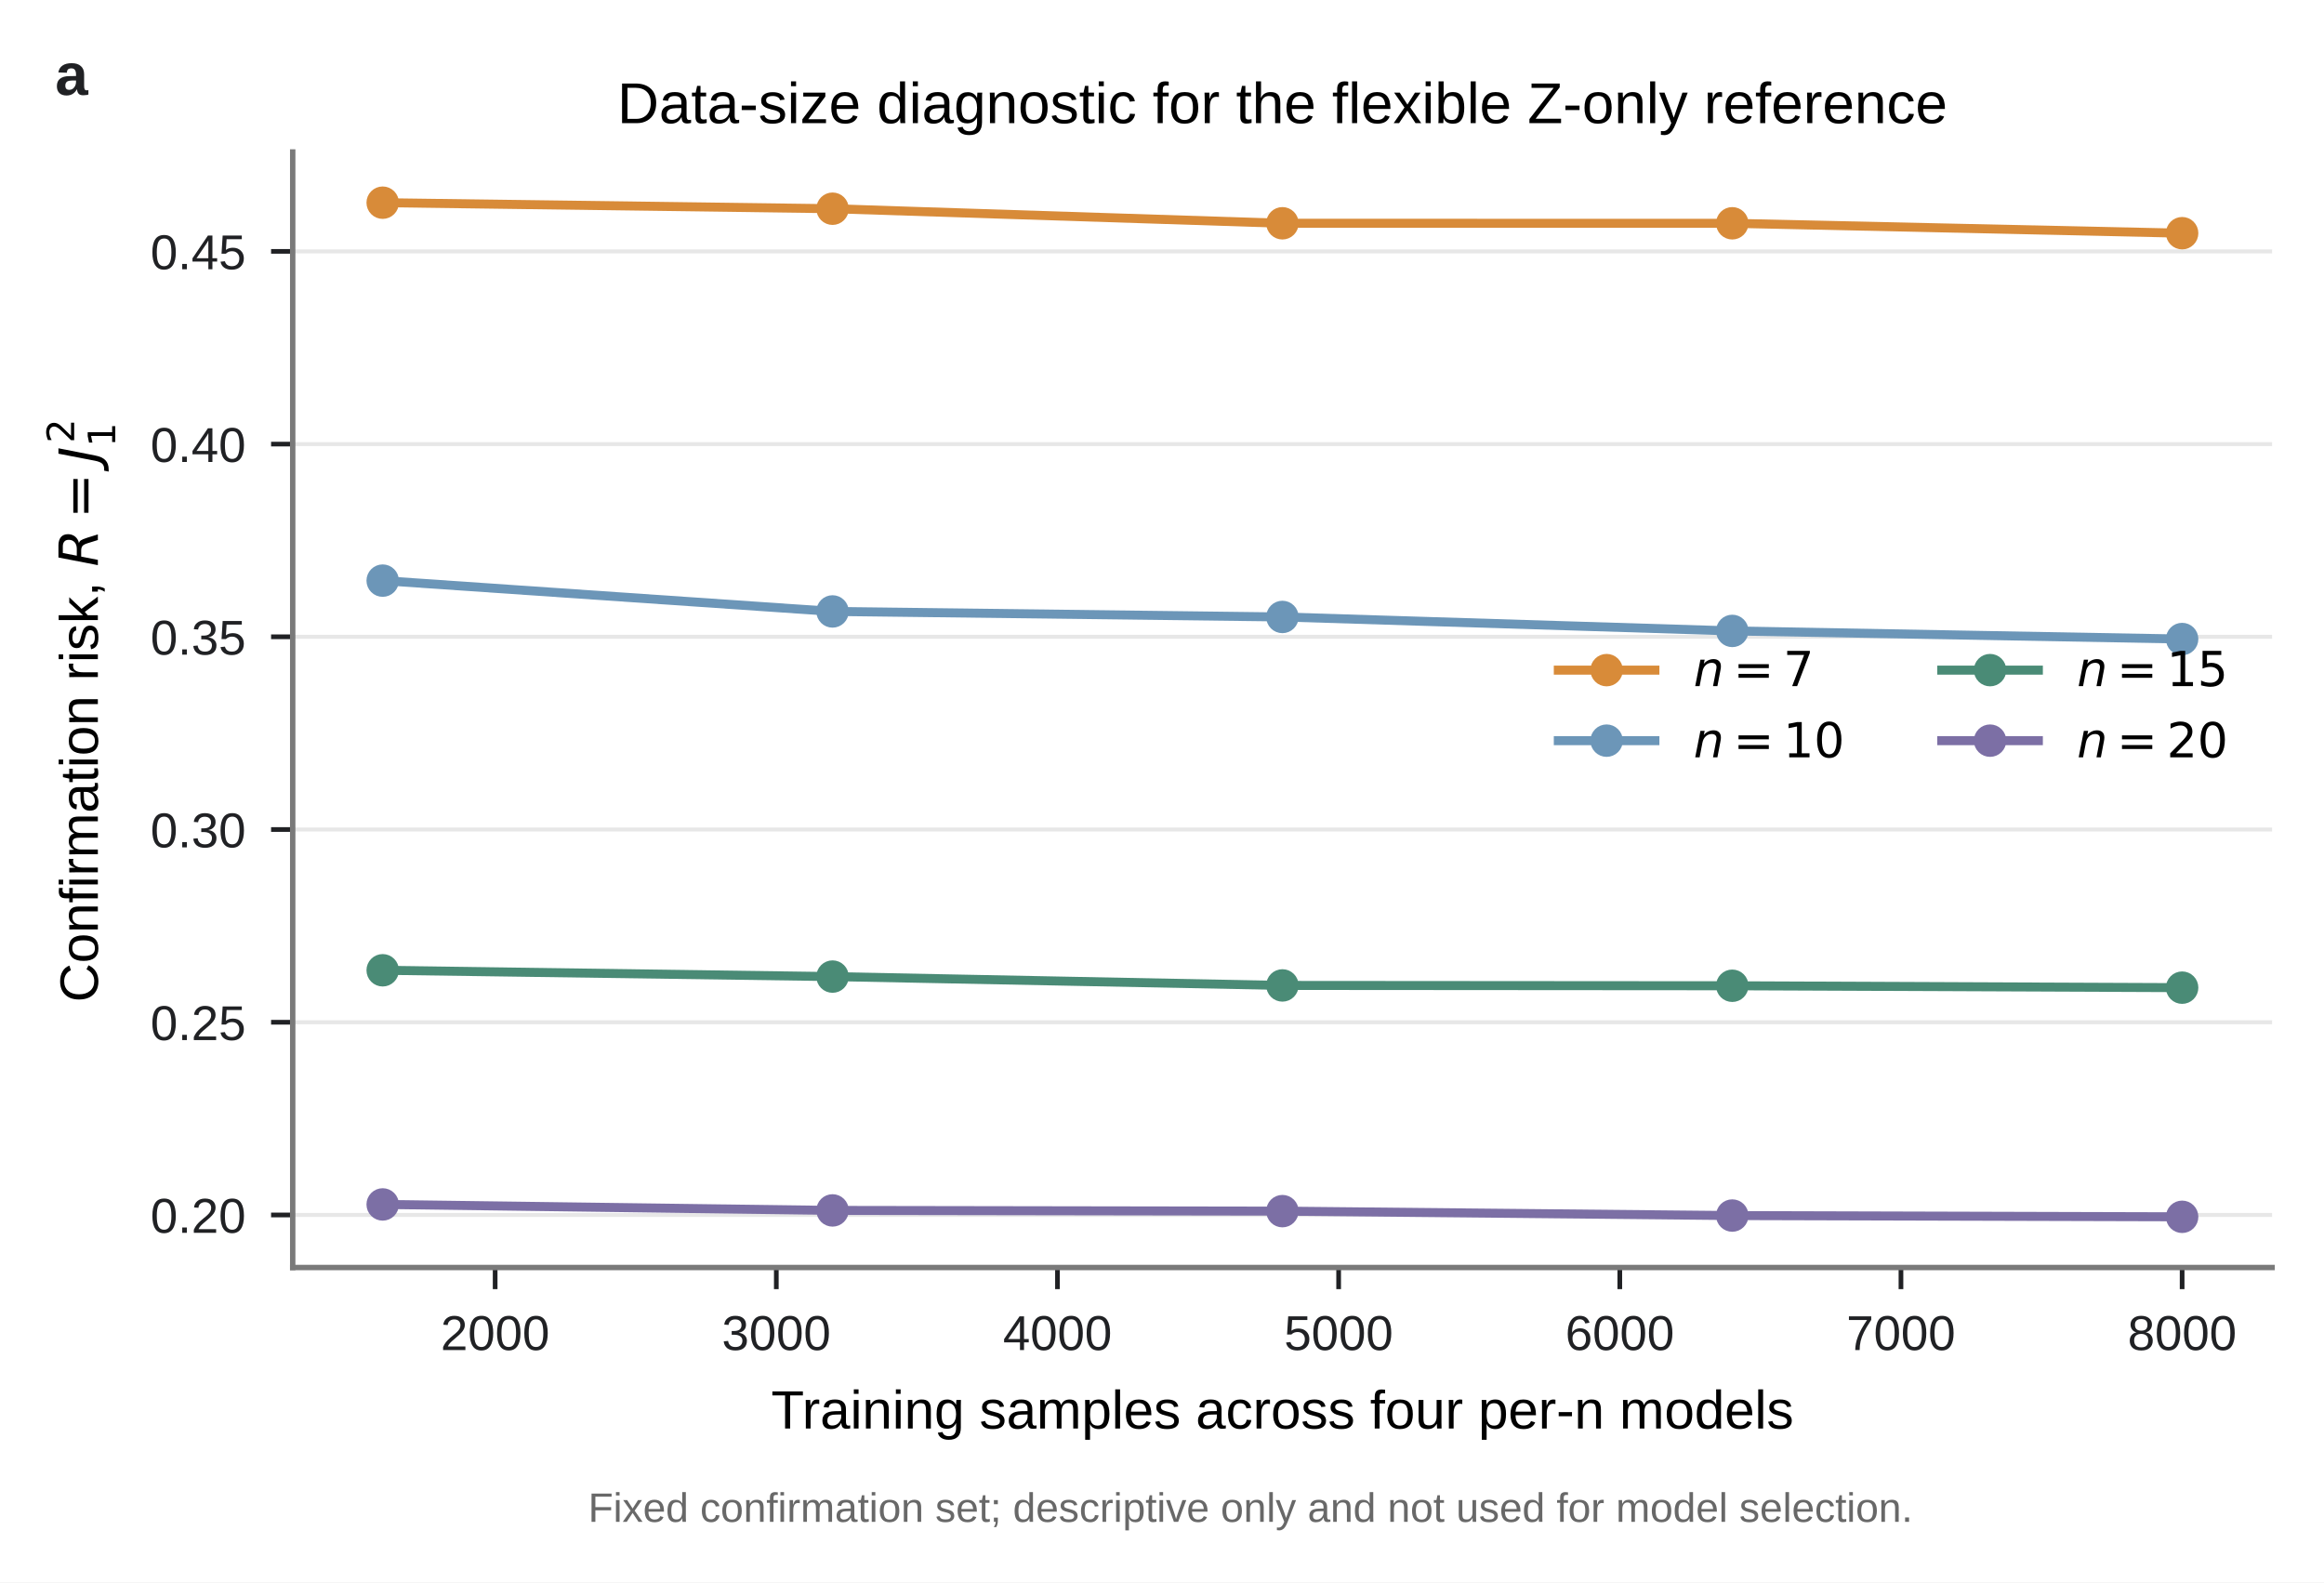
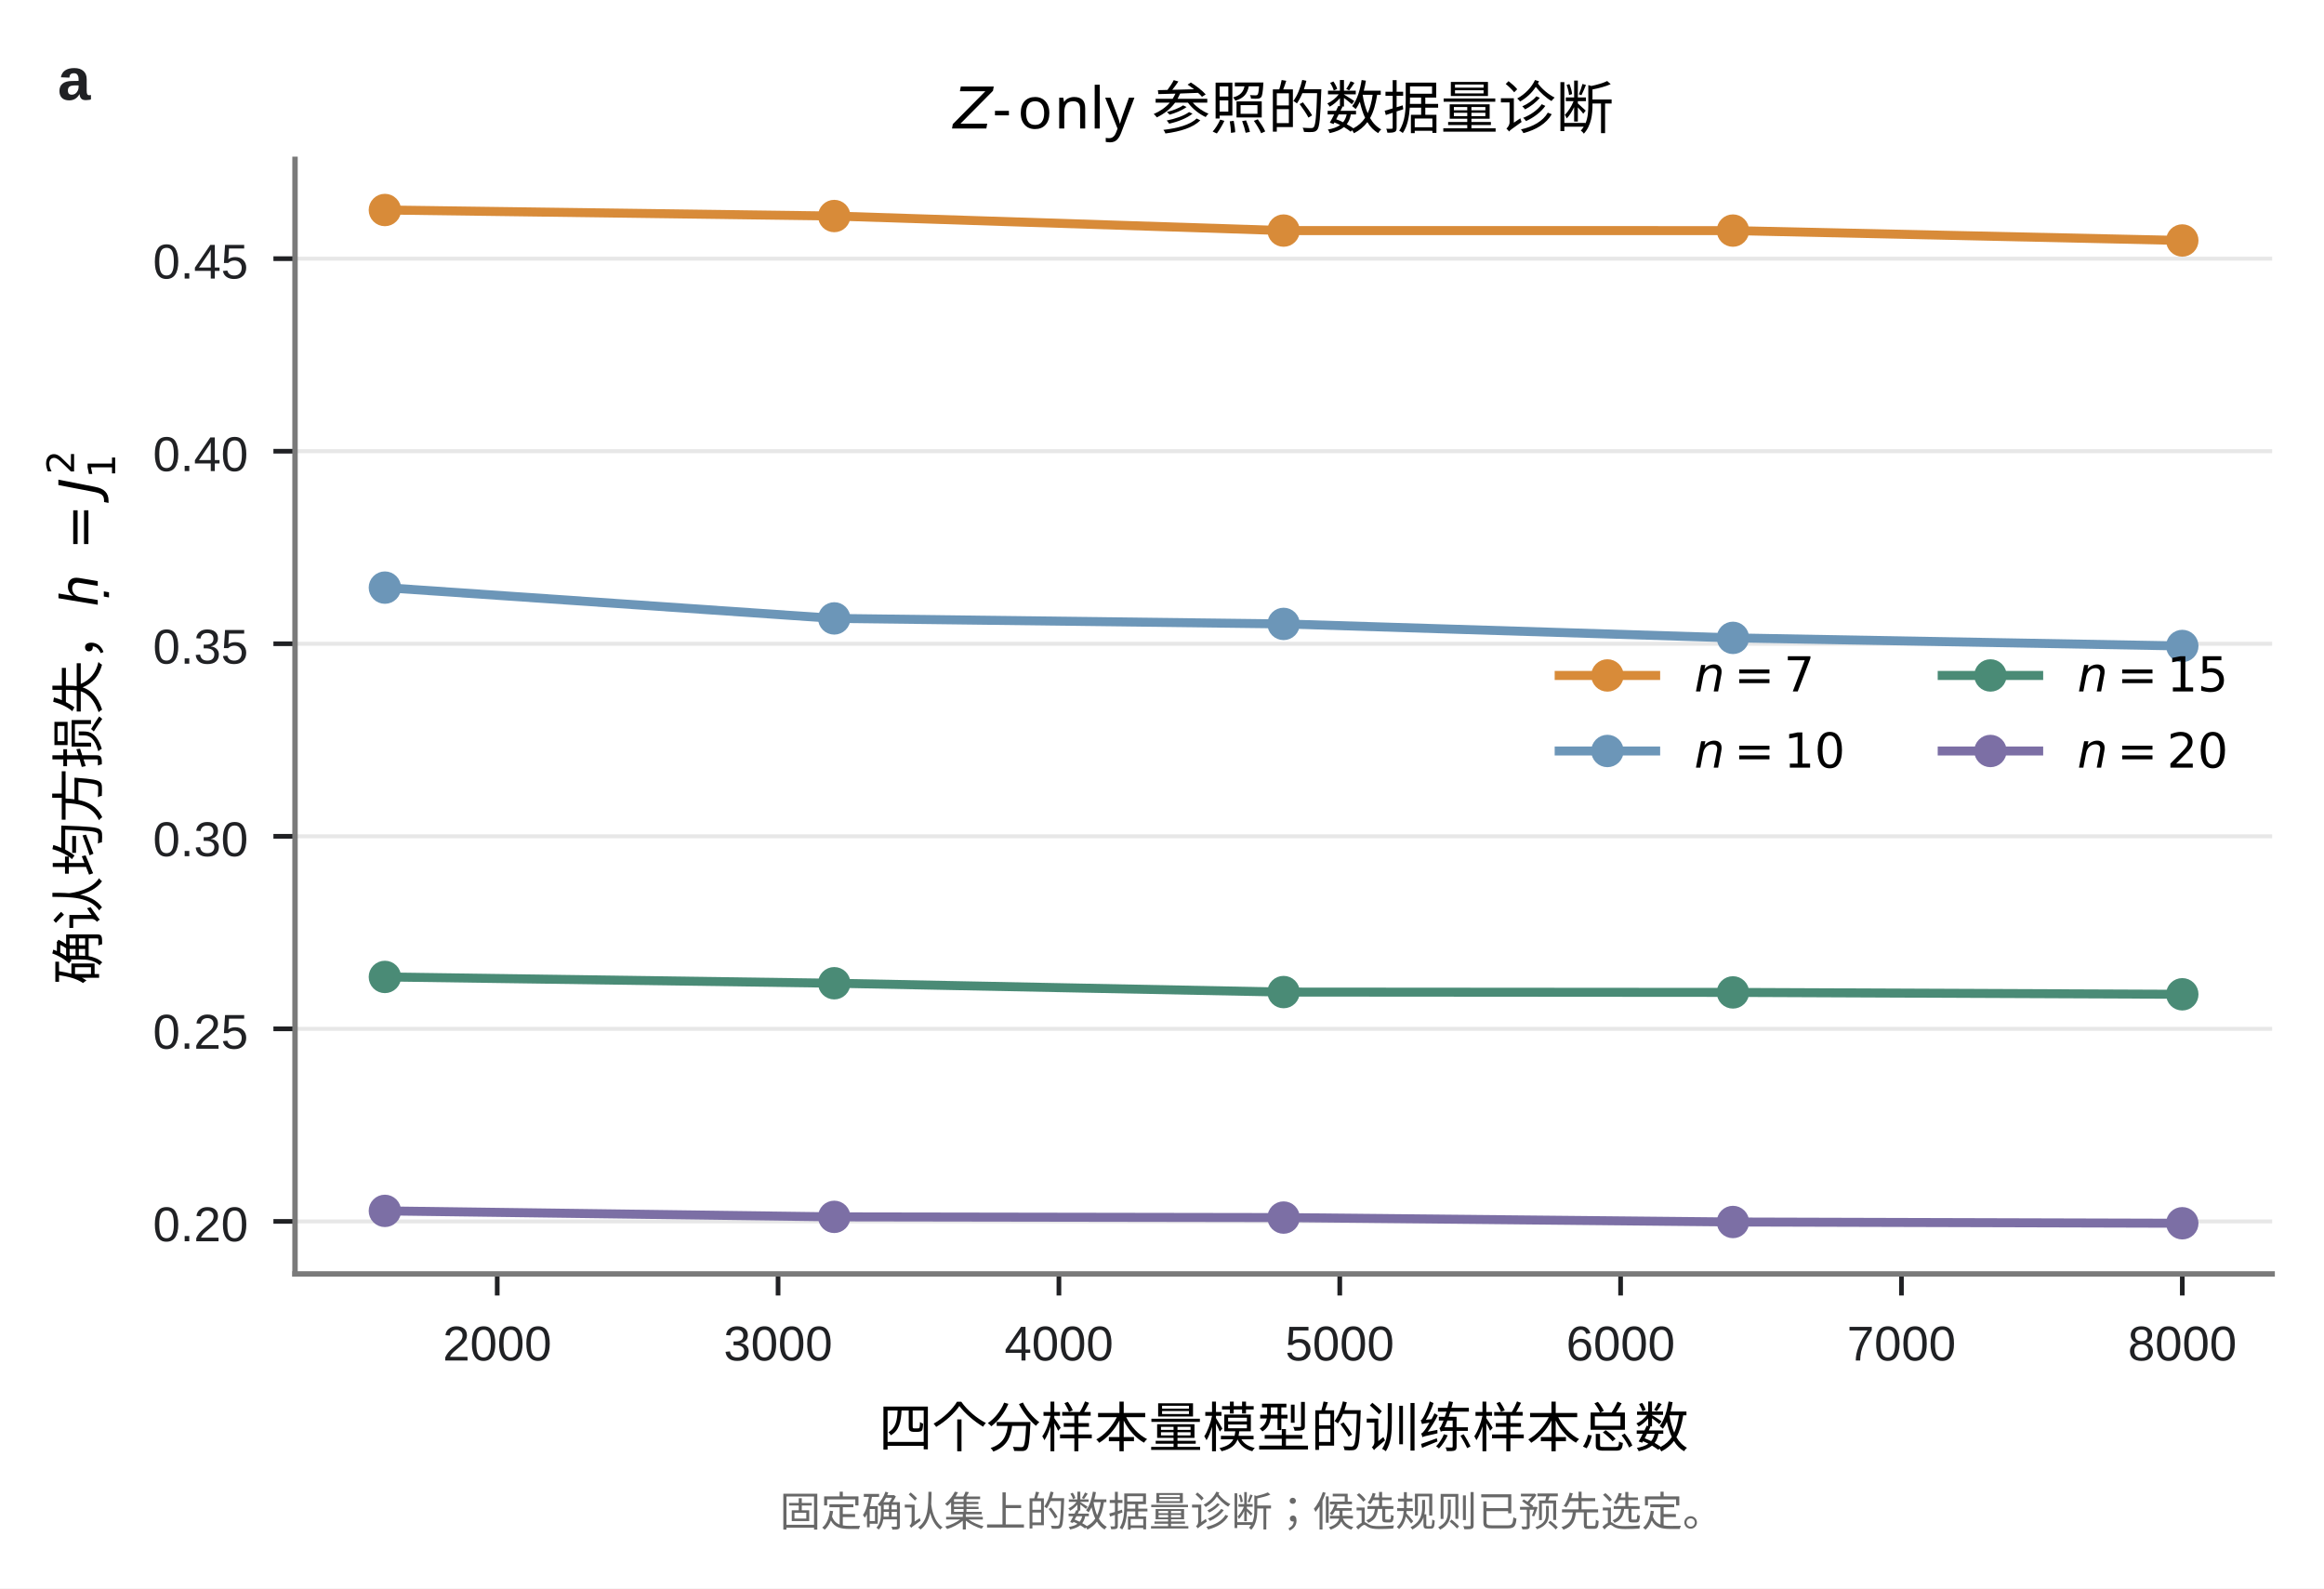
- <svg xmlns="http://www.w3.org/2000/svg" xmlns:xlink="http://www.w3.org/1999/xlink" width="322.415pt" height="219.54pt" viewBox="0 0 322.415 219.54" version="1.1">
+ <svg xmlns="http://www.w3.org/2000/svg" xmlns:xlink="http://www.w3.org/1999/xlink" width="322.781pt" height="220.581pt" viewBox="0 0 322.781 220.581" version="1.1">
  <defs>
    <style type="text/css">*{stroke-linejoin: round; stroke-linecap: butt}</style>
  </defs>
  <g id="figure_1">
    <g id="patch_1">
-       <path d="M 0 219.54 L 322.415 219.54 L 322.415 0 L 0 0 z " style="fill: #ffffff" />
+       <path d="M 0 220.581 L 322.781 220.581 L 322.781 0 L 0 0 z " style="fill: #ffffff" />
    </g>
    <g id="axes_1">
      <g id="patch_2">
-         <path d="M 40.608 175.858 L 315.215 175.858 L 315.215 21.086 L 40.608 21.086 z " style="fill: #ffffff" />
+         <path d="M 40.975 176.899 L 315.581 176.899 L 315.581 22.127 L 40.975 22.127 z " style="fill: #ffffff" />
      </g>
      <g id="matplotlib.axis_1">
        <g id="xtick_1">
          <g id="line2d_1">
            <defs>
-               <path id="m9c83de43a5" d="M 0 0 L 0 3 " style="stroke: #202124; stroke-width: 0.65" />
+               <path id="mcd344153d6" d="M 0 0 L 0 3 " style="stroke: #202124; stroke-width: 0.65" />
            </defs>
            <g>
-               <use xlink:href="#m9c83de43a5" x="68.693" y="175.858" style="fill: #202124; stroke: #202124; stroke-width: 0.65" />
+               <use xlink:href="#mcd344153d6" x="69.06" y="176.899" style="fill: #202124; stroke: #202124; stroke-width: 0.65" />
            </g>
          </g>
          <g id="text_1">
-             <text style="font-size: 6.8px; font-family: 'Arial', 'Helvetica', 'Microsoft YaHei', 'DejaVu Sans', sans-serif; text-anchor: middle; fill: #202124" x="68.693" y="187.309" transform="rotate(-0 68.69317 187.3086)">2000</text>
+             <text style="font-size: 6.8px; font-family: 'Microsoft YaHei', 'Arial', 'DejaVu Sans', sans-serif; text-anchor: middle; fill: #202124" x="69.06" y="188.921" transform="rotate(-0 69.05974 188.9207)">2000</text>
          </g>
        </g>
        <g id="xtick_2">
          <g id="line2d_2">
            <g>
-               <use xlink:href="#m9c83de43a5" x="107.7" y="175.858" style="fill: #202124; stroke: #202124; stroke-width: 0.65" />
+               <use xlink:href="#mcd344153d6" x="108.066" y="176.899" style="fill: #202124; stroke: #202124; stroke-width: 0.65" />
            </g>
          </g>
          <g id="text_2">
-             <text style="font-size: 6.8px; font-family: 'Arial', 'Helvetica', 'Microsoft YaHei', 'DejaVu Sans', sans-serif; text-anchor: middle; fill: #202124" x="107.7" y="187.309" transform="rotate(-0 107.6997 187.3086)">3000</text>
+             <text style="font-size: 6.8px; font-family: 'Microsoft YaHei', 'Arial', 'DejaVu Sans', sans-serif; text-anchor: middle; fill: #202124" x="108.066" y="188.921" transform="rotate(-0 108.0663 188.9207)">3000</text>
          </g>
        </g>
        <g id="xtick_3">
          <g id="line2d_3">
            <g>
-               <use xlink:href="#m9c83de43a5" x="146.706" y="175.858" style="fill: #202124; stroke: #202124; stroke-width: 0.65" />
+               <use xlink:href="#mcd344153d6" x="147.073" y="176.899" style="fill: #202124; stroke: #202124; stroke-width: 0.65" />
            </g>
          </g>
          <g id="text_3">
-             <text style="font-size: 6.8px; font-family: 'Arial', 'Helvetica', 'Microsoft YaHei', 'DejaVu Sans', sans-serif; text-anchor: middle; fill: #202124" x="146.706" y="187.309" transform="rotate(-0 146.7063 187.3086)">4000</text>
+             <text style="font-size: 6.8px; font-family: 'Microsoft YaHei', 'Arial', 'DejaVu Sans', sans-serif; text-anchor: middle; fill: #202124" x="147.073" y="188.921" transform="rotate(-0 147.0729 188.9207)">4000</text>
          </g>
        </g>
        <g id="xtick_4">
          <g id="line2d_4">
            <g>
-               <use xlink:href="#m9c83de43a5" x="185.713" y="175.858" style="fill: #202124; stroke: #202124; stroke-width: 0.65" />
+               <use xlink:href="#mcd344153d6" x="186.079" y="176.899" style="fill: #202124; stroke: #202124; stroke-width: 0.65" />
            </g>
          </g>
          <g id="text_4">
-             <text style="font-size: 6.8px; font-family: 'Arial', 'Helvetica', 'Microsoft YaHei', 'DejaVu Sans', sans-serif; text-anchor: middle; fill: #202124" x="185.713" y="187.309" transform="rotate(-0 185.7129 187.3086)">5000</text>
+             <text style="font-size: 6.8px; font-family: 'Microsoft YaHei', 'Arial', 'DejaVu Sans', sans-serif; text-anchor: middle; fill: #202124" x="186.079" y="188.921" transform="rotate(-0 186.0795 188.9207)">5000</text>
          </g>
        </g>
        <g id="xtick_5">
          <g id="line2d_5">
            <g>
-               <use xlink:href="#m9c83de43a5" x="224.719" y="175.858" style="fill: #202124; stroke: #202124; stroke-width: 0.65" />
+               <use xlink:href="#mcd344153d6" x="225.086" y="176.899" style="fill: #202124; stroke: #202124; stroke-width: 0.65" />
            </g>
          </g>
          <g id="text_5">
-             <text style="font-size: 6.8px; font-family: 'Arial', 'Helvetica', 'Microsoft YaHei', 'DejaVu Sans', sans-serif; text-anchor: middle; fill: #202124" x="224.719" y="187.309" transform="rotate(-0 224.7195 187.3086)">6000</text>
+             <text style="font-size: 6.8px; font-family: 'Microsoft YaHei', 'Arial', 'DejaVu Sans', sans-serif; text-anchor: middle; fill: #202124" x="225.086" y="188.921" transform="rotate(-0 225.086 188.9207)">6000</text>
          </g>
        </g>
        <g id="xtick_6">
          <g id="line2d_6">
            <g>
-               <use xlink:href="#m9c83de43a5" x="263.726" y="175.858" style="fill: #202124; stroke: #202124; stroke-width: 0.65" />
+               <use xlink:href="#mcd344153d6" x="264.093" y="176.899" style="fill: #202124; stroke: #202124; stroke-width: 0.65" />
            </g>
          </g>
          <g id="text_6">
-             <text style="font-size: 6.8px; font-family: 'Arial', 'Helvetica', 'Microsoft YaHei', 'DejaVu Sans', sans-serif; text-anchor: middle; fill: #202124" x="263.726" y="187.309" transform="rotate(-0 263.7261 187.3086)">7000</text>
+             <text style="font-size: 6.8px; font-family: 'Microsoft YaHei', 'Arial', 'DejaVu Sans', sans-serif; text-anchor: middle; fill: #202124" x="264.093" y="188.921" transform="rotate(-0 264.0926 188.9207)">7000</text>
          </g>
        </g>
        <g id="xtick_7">
          <g id="line2d_7">
            <g>
-               <use xlink:href="#m9c83de43a5" x="302.733" y="175.858" style="fill: #202124; stroke: #202124; stroke-width: 0.65" />
+               <use xlink:href="#mcd344153d6" x="303.099" y="176.899" style="fill: #202124; stroke: #202124; stroke-width: 0.65" />
            </g>
          </g>
          <g id="text_7">
-             <text style="font-size: 6.8px; font-family: 'Arial', 'Helvetica', 'Microsoft YaHei', 'DejaVu Sans', sans-serif; text-anchor: middle; fill: #202124" x="302.733" y="187.309" transform="rotate(-0 302.7326 187.3086)">8000</text>
+             <text style="font-size: 6.8px; font-family: 'Microsoft YaHei', 'Arial', 'DejaVu Sans', sans-serif; text-anchor: middle; fill: #202124" x="303.099" y="188.921" transform="rotate(-0 303.0992 188.9207)">8000</text>
          </g>
        </g>
        <g id="text_8">
-           <text style="font-size: 7.5px; font-family: 'Arial', 'Helvetica', 'Microsoft YaHei', 'DejaVu Sans', sans-serif; text-anchor: middle" x="177.912" y="198.2" transform="rotate(-0 177.9116 198.1999)">Training samples across four per-n models</text>
+           <text style="font-size: 7.5px; font-family: 'Microsoft YaHei', 'Arial', 'DejaVu Sans', sans-serif; text-anchor: middle" x="178.278" y="200.932" transform="rotate(-0 178.2782 200.9322)">四个分样本量模型的训练样本总数</text>
        </g>
      </g>
      <g id="matplotlib.axis_2">
        <g id="ytick_1">
          <g id="line2d_8">
-             <path d="M 40.608 168.565 L 315.215 168.565 " clip-path="url(#p632cb28178)" style="fill: none; stroke: #e7e7e7; stroke-width: 0.55; stroke-linecap: square" />
+             <path d="M 40.975 169.606 L 315.581 169.606 " clip-path="url(#p7e3bdbfe62)" style="fill: none; stroke: #e7e7e7; stroke-width: 0.55; stroke-linecap: square" />
          </g>
          <g id="line2d_9">
            <defs>
-               <path id="mc41583ea52" d="M 0 0 L -3 0 " style="stroke: #202124; stroke-width: 0.65" />
+               <path id="mac2fc32107" d="M 0 0 L -3 0 " style="stroke: #202124; stroke-width: 0.65" />
            </defs>
            <g>
-               <use xlink:href="#mc41583ea52" x="40.608" y="168.565" style="fill: #202124; stroke: #202124; stroke-width: 0.65" />
+               <use xlink:href="#mac2fc32107" x="40.975" y="169.606" style="fill: #202124; stroke: #202124; stroke-width: 0.65" />
            </g>
          </g>
          <g id="text_9">
-             <text style="font-size: 6.8px; font-family: 'Arial', 'Helvetica', 'Microsoft YaHei', 'DejaVu Sans', sans-serif; text-anchor: end; fill: #202124" x="34.108" y="171.04" transform="rotate(-0 34.10844 171.0399)">0.20</text>
+             <text style="font-size: 6.8px; font-family: 'Microsoft YaHei', 'Arial', 'DejaVu Sans', sans-serif; text-anchor: end; fill: #202124" x="34.475" y="172.366" transform="rotate(-0 34.475 172.3664)">0.20</text>
          </g>
        </g>
        <g id="ytick_2">
          <g id="line2d_10">
-             <path d="M 40.608 141.827 L 315.215 141.827 " clip-path="url(#p632cb28178)" style="fill: none; stroke: #e7e7e7; stroke-width: 0.55; stroke-linecap: square" />
+             <path d="M 40.975 142.868 L 315.581 142.868 " clip-path="url(#p7e3bdbfe62)" style="fill: none; stroke: #e7e7e7; stroke-width: 0.55; stroke-linecap: square" />
          </g>
          <g id="line2d_11">
            <g>
-               <use xlink:href="#mc41583ea52" x="40.608" y="141.827" style="fill: #202124; stroke: #202124; stroke-width: 0.65" />
+               <use xlink:href="#mac2fc32107" x="40.975" y="142.868" style="fill: #202124; stroke: #202124; stroke-width: 0.65" />
            </g>
          </g>
          <g id="text_10">
-             <text style="font-size: 6.8px; font-family: 'Arial', 'Helvetica', 'Microsoft YaHei', 'DejaVu Sans', sans-serif; text-anchor: end; fill: #202124" x="34.108" y="144.303" transform="rotate(-0 34.10844 144.3026)">0.25</text>
+             <text style="font-size: 6.8px; font-family: 'Microsoft YaHei', 'Arial', 'DejaVu Sans', sans-serif; text-anchor: end; fill: #202124" x="34.475" y="145.629" transform="rotate(-0 34.475 145.6292)">0.25</text>
          </g>
        </g>
        <g id="ytick_3">
          <g id="line2d_12">
-             <path d="M 40.608 115.09 L 315.215 115.09 " clip-path="url(#p632cb28178)" style="fill: none; stroke: #e7e7e7; stroke-width: 0.55; stroke-linecap: square" />
+             <path d="M 40.975 116.131 L 315.581 116.131 " clip-path="url(#p7e3bdbfe62)" style="fill: none; stroke: #e7e7e7; stroke-width: 0.55; stroke-linecap: square" />
          </g>
          <g id="line2d_13">
            <g>
-               <use xlink:href="#mc41583ea52" x="40.608" y="115.09" style="fill: #202124; stroke: #202124; stroke-width: 0.65" />
+               <use xlink:href="#mac2fc32107" x="40.975" y="116.131" style="fill: #202124; stroke: #202124; stroke-width: 0.65" />
            </g>
          </g>
          <g id="text_11">
-             <text style="font-size: 6.8px; font-family: 'Arial', 'Helvetica', 'Microsoft YaHei', 'DejaVu Sans', sans-serif; text-anchor: end; fill: #202124" x="34.108" y="117.565" transform="rotate(-0 34.10844 117.5653)">0.30</text>
+             <text style="font-size: 6.8px; font-family: 'Microsoft YaHei', 'Arial', 'DejaVu Sans', sans-serif; text-anchor: end; fill: #202124" x="34.475" y="118.892" transform="rotate(-0 34.475 118.8919)">0.30</text>
          </g>
        </g>
        <g id="ytick_4">
          <g id="line2d_14">
-             <path d="M 40.608 88.353 L 315.215 88.353 " clip-path="url(#p632cb28178)" style="fill: none; stroke: #e7e7e7; stroke-width: 0.55; stroke-linecap: square" />
+             <path d="M 40.975 89.394 L 315.581 89.394 " clip-path="url(#p7e3bdbfe62)" style="fill: none; stroke: #e7e7e7; stroke-width: 0.55; stroke-linecap: square" />
          </g>
          <g id="line2d_15">
            <g>
-               <use xlink:href="#mc41583ea52" x="40.608" y="88.353" style="fill: #202124; stroke: #202124; stroke-width: 0.65" />
+               <use xlink:href="#mac2fc32107" x="40.975" y="89.394" style="fill: #202124; stroke: #202124; stroke-width: 0.65" />
            </g>
          </g>
          <g id="text_12">
-             <text style="font-size: 6.8px; font-family: 'Arial', 'Helvetica', 'Microsoft YaHei', 'DejaVu Sans', sans-serif; text-anchor: end; fill: #202124" x="34.108" y="90.828" transform="rotate(-0 34.10844 90.82807)">0.35</text>
+             <text style="font-size: 6.8px; font-family: 'Microsoft YaHei', 'Arial', 'DejaVu Sans', sans-serif; text-anchor: end; fill: #202124" x="34.475" y="92.155" transform="rotate(-0 34.475 92.15463)">0.35</text>
          </g>
        </g>
        <g id="ytick_5">
          <g id="line2d_16">
-             <path d="M 40.608 61.616 L 315.215 61.616 " clip-path="url(#p632cb28178)" style="fill: none; stroke: #e7e7e7; stroke-width: 0.55; stroke-linecap: square" />
+             <path d="M 40.975 62.657 L 315.581 62.657 " clip-path="url(#p7e3bdbfe62)" style="fill: none; stroke: #e7e7e7; stroke-width: 0.55; stroke-linecap: square" />
          </g>
          <g id="line2d_17">
            <g>
-               <use xlink:href="#mc41583ea52" x="40.608" y="61.616" style="fill: #202124; stroke: #202124; stroke-width: 0.65" />
+               <use xlink:href="#mac2fc32107" x="40.975" y="62.657" style="fill: #202124; stroke: #202124; stroke-width: 0.65" />
            </g>
          </g>
          <g id="text_13">
-             <text style="font-size: 6.8px; font-family: 'Arial', 'Helvetica', 'Microsoft YaHei', 'DejaVu Sans', sans-serif; text-anchor: end; fill: #202124" x="34.108" y="64.091" transform="rotate(-0 34.10844 64.09081)">0.40</text>
+             <text style="font-size: 6.8px; font-family: 'Microsoft YaHei', 'Arial', 'DejaVu Sans', sans-serif; text-anchor: end; fill: #202124" x="34.475" y="65.417" transform="rotate(-0 34.475 65.41737)">0.40</text>
          </g>
        </g>
        <g id="ytick_6">
          <g id="line2d_18">
-             <path d="M 40.608 34.878 L 315.215 34.878 " clip-path="url(#p632cb28178)" style="fill: none; stroke: #e7e7e7; stroke-width: 0.55; stroke-linecap: square" />
+             <path d="M 40.975 35.919 L 315.581 35.919 " clip-path="url(#p7e3bdbfe62)" style="fill: none; stroke: #e7e7e7; stroke-width: 0.55; stroke-linecap: square" />
          </g>
          <g id="line2d_19">
            <g>
-               <use xlink:href="#mc41583ea52" x="40.608" y="34.878" style="fill: #202124; stroke: #202124; stroke-width: 0.65" />
+               <use xlink:href="#mac2fc32107" x="40.975" y="35.919" style="fill: #202124; stroke: #202124; stroke-width: 0.65" />
            </g>
          </g>
          <g id="text_14">
-             <text style="font-size: 6.8px; font-family: 'Arial', 'Helvetica', 'Microsoft YaHei', 'DejaVu Sans', sans-serif; text-anchor: end; fill: #202124" x="34.108" y="37.354" transform="rotate(-0 34.10844 37.35354)">0.45</text>
+             <text style="font-size: 6.8px; font-family: 'Microsoft YaHei', 'Arial', 'DejaVu Sans', sans-serif; text-anchor: end; fill: #202124" x="34.475" y="38.68" transform="rotate(-0 34.475 38.68011)">0.45</text>
          </g>
        </g>
        <g id="text_15">
-           <g transform="translate(14.4 139.0472) rotate(-90)">
-             <text>
-               <tspan x="0" y="-0.825" style="font-size: 7.5px; font-family: 'Arial'">C</tspan>
-               <tspan x="5.416" y="-0.825" style="font-size: 7.5px; font-family: 'Arial'">o</tspan>
-               <tspan x="9.587" y="-0.825" style="font-size: 7.5px; font-family: 'Arial'">n</tspan>
-               <tspan x="13.759" y="-0.825" style="font-size: 7.5px; font-family: 'Arial'">f</tspan>
-               <tspan x="15.842" y="-0.825" style="font-size: 7.5px; font-family: 'Arial'">i</tspan>
-               <tspan x="17.509" y="-0.825" style="font-size: 7.5px; font-family: 'Arial'">r</tspan>
-               <tspan x="20.006" y="-0.825" style="font-size: 7.5px; font-family: 'Arial'">m</tspan>
-               <tspan x="26.254" y="-0.825" style="font-size: 7.5px; font-family: 'Arial'">a</tspan>
-               <tspan x="30.425" y="-0.825" style="font-size: 7.5px; font-family: 'Arial'">t</tspan>
-               <tspan x="32.509" y="-0.825" style="font-size: 7.5px; font-family: 'Arial'">i</tspan>
-               <tspan x="34.175" y="-0.825" style="font-size: 7.5px; font-family: 'Arial'">o</tspan>
-               <tspan x="38.346" y="-0.825" style="font-size: 7.5px; font-family: 'Arial'">n</tspan>
-               <tspan x="42.517" y="-0.825" style="font-size: 7.5px; font-family: 'Arial'"> </tspan>
-               <tspan x="44.601" y="-0.825" style="font-size: 7.5px; font-family: 'Arial'">r</tspan>
-               <tspan x="47.098" y="-0.825" style="font-size: 7.5px; font-family: 'Arial'">i</tspan>
-               <tspan x="48.765" y="-0.825" style="font-size: 7.5px; font-family: 'Arial'">s</tspan>
-               <tspan x="52.515" y="-0.825" style="font-size: 7.5px; font-family: 'Arial'">k</tspan>
-               <tspan x="56.265" y="-0.825" style="font-size: 7.5px; font-family: 'Arial'">,</tspan>
-               <tspan x="58.348" y="-0.825" style="font-size: 7.5px; font-family: 'Arial'"> </tspan>
-               <tspan x="60.432" y="-0.825" style="font-style: oblique; font-size: 7.5px; font-family: 'DejaVu Sans'">R</tspan>
-               <tspan x="74.85" y="-0.825" style="font-style: oblique; font-size: 7.5px; font-family: 'DejaVu Sans'">J</tspan>
-               <tspan x="67.104" y="-0.825" style="font-size: 7.5px; font-family: 'DejaVu Sans'">=</tspan>
-               <tspan x="77.062" y="1.597" style="font-size: 5.25px; font-family: 'DejaVu Sans'">1</tspan>
-               <tspan x="77.588" y="-4.106" style="font-size: 5.25px; font-family: 'DejaVu Sans'">2</tspan>
+           <g transform="translate(14.4 136.7132) rotate(-90)">
+             <text>
+               <tspan x="0" y="-0.825" style="font-size: 7.5px; font-family: 'Microsoft YaHei'">确</tspan>
+               <tspan x="7.5" y="-0.825" style="font-size: 7.5px; font-family: 'Microsoft YaHei'">认</tspan>
+               <tspan x="15" y="-0.825" style="font-size: 7.5px; font-family: 'Microsoft YaHei'">均</tspan>
+               <tspan x="22.5" y="-0.825" style="font-size: 7.5px; font-family: 'Microsoft YaHei'">方</tspan>
+               <tspan x="30" y="-0.825" style="font-size: 7.5px; font-family: 'Microsoft YaHei'">损</tspan>
+               <tspan x="37.5" y="-0.825" style="font-size: 7.5px; font-family: 'Microsoft YaHei'">失</tspan>
+               <tspan x="45" y="-0.825" style="font-size: 7.5px; font-family: 'Microsoft YaHei'">，</tspan>
+               <tspan x="52.5" y="-0.825" style="font-style: italic; font-size: 7.5px; font-family: 'STIXNonUnicode'"></tspan>
+               <tspan x="60.366" y="-0.825" style="font-size: 7.5px; font-family: 'DejaVu Sans'">=</tspan>
+               <tspan x="68.111" y="-0.825" style="font-style: oblique; font-size: 7.5px; font-family: 'DejaVu Sans'">J</tspan>
+               <tspan x="70.323" y="1.597" style="font-size: 5.25px; font-family: 'DejaVu Sans'">1</tspan>
+               <tspan x="70.85" y="-4.106" style="font-size: 5.25px; font-family: 'DejaVu Sans'">2</tspan>
            </text>
          </g>
        </g>
      </g>
      <g id="line2d_20">
-         <path d="M 53.091 28.121 L 115.501 28.958 L 177.912 30.979 L 240.322 30.98 L 302.733 32.353 " clip-path="url(#p632cb28178)" style="fill: none; stroke: #d88b39; stroke-width: 1.25; stroke-linecap: square" />
+         <path d="M 53.457 29.162 L 115.868 29.999 L 178.278 32.02 L 240.689 32.021 L 303.099 33.394 " clip-path="url(#p7e3bdbfe62)" style="fill: none; stroke: #d88b39; stroke-width: 1.25; stroke-linecap: square" />
        <defs>
-           <path id="m174058347f" d="M 0 1.75 C 0.464 1.75 0.909 1.566 1.237 1.237 C 1.566 0.909 1.75 0.464 1.75 0 C 1.75 -0.464 1.566 -0.909 1.237 -1.237 C 0.909 -1.566 0.464 -1.75 0 -1.75 C -0.464 -1.75 -0.909 -1.566 -1.237 -1.237 C -1.566 -0.909 -1.75 -0.464 -1.75 0 C -1.75 0.464 -1.566 0.909 -1.237 1.237 C -0.909 1.566 -0.464 1.75 0 1.75 z " style="stroke: #d88b39" />
+           <path id="m0fbc805bc7" d="M 0 1.75 C 0.464 1.75 0.909 1.566 1.237 1.237 C 1.566 0.909 1.75 0.464 1.75 0 C 1.75 -0.464 1.566 -0.909 1.237 -1.237 C 0.909 -1.566 0.464 -1.75 0 -1.75 C -0.464 -1.75 -0.909 -1.566 -1.237 -1.237 C -1.566 -0.909 -1.75 -0.464 -1.75 0 C -1.75 0.464 -1.566 0.909 -1.237 1.237 C -0.909 1.566 -0.464 1.75 0 1.75 z " style="stroke: #d88b39" />
        </defs>
-         <g clip-path="url(#p632cb28178)">
-           <use xlink:href="#m174058347f" x="53.091" y="28.121" style="fill: #d88b39; stroke: #d88b39" />
-           <use xlink:href="#m174058347f" x="115.501" y="28.958" style="fill: #d88b39; stroke: #d88b39" />
-           <use xlink:href="#m174058347f" x="177.912" y="30.979" style="fill: #d88b39; stroke: #d88b39" />
-           <use xlink:href="#m174058347f" x="240.322" y="30.98" style="fill: #d88b39; stroke: #d88b39" />
-           <use xlink:href="#m174058347f" x="302.733" y="32.353" style="fill: #d88b39; stroke: #d88b39" />
+         <g clip-path="url(#p7e3bdbfe62)">
+           <use xlink:href="#m0fbc805bc7" x="53.457" y="29.162" style="fill: #d88b39; stroke: #d88b39" />
+           <use xlink:href="#m0fbc805bc7" x="115.868" y="29.999" style="fill: #d88b39; stroke: #d88b39" />
+           <use xlink:href="#m0fbc805bc7" x="178.278" y="32.02" style="fill: #d88b39; stroke: #d88b39" />
+           <use xlink:href="#m0fbc805bc7" x="240.689" y="32.021" style="fill: #d88b39; stroke: #d88b39" />
+           <use xlink:href="#m0fbc805bc7" x="303.099" y="33.394" style="fill: #d88b39; stroke: #d88b39" />
        </g>
      </g>
      <g id="line2d_21">
-         <path d="M 53.091 80.558 L 115.501 84.833 L 177.912 85.598 L 240.322 87.535 L 302.733 88.661 " clip-path="url(#p632cb28178)" style="fill: none; stroke: #6c96b8; stroke-width: 1.25; stroke-linecap: square" />
+         <path d="M 53.457 81.599 L 115.868 85.874 L 178.278 86.639 L 240.689 88.576 L 303.099 89.703 " clip-path="url(#p7e3bdbfe62)" style="fill: none; stroke: #6c96b8; stroke-width: 1.25; stroke-linecap: square" />
        <defs>
-           <path id="mf17328cd0c" d="M 0 1.75 C 0.464 1.75 0.909 1.566 1.237 1.237 C 1.566 0.909 1.75 0.464 1.75 0 C 1.75 -0.464 1.566 -0.909 1.237 -1.237 C 0.909 -1.566 0.464 -1.75 0 -1.75 C -0.464 -1.75 -0.909 -1.566 -1.237 -1.237 C -1.566 -0.909 -1.75 -0.464 -1.75 0 C -1.75 0.464 -1.566 0.909 -1.237 1.237 C -0.909 1.566 -0.464 1.75 0 1.75 z " style="stroke: #6c96b8" />
+           <path id="m754f081486" d="M 0 1.75 C 0.464 1.75 0.909 1.566 1.237 1.237 C 1.566 0.909 1.75 0.464 1.75 0 C 1.75 -0.464 1.566 -0.909 1.237 -1.237 C 0.909 -1.566 0.464 -1.75 0 -1.75 C -0.464 -1.75 -0.909 -1.566 -1.237 -1.237 C -1.566 -0.909 -1.75 -0.464 -1.75 0 C -1.75 0.464 -1.566 0.909 -1.237 1.237 C -0.909 1.566 -0.464 1.75 0 1.75 z " style="stroke: #6c96b8" />
        </defs>
-         <g clip-path="url(#p632cb28178)">
-           <use xlink:href="#mf17328cd0c" x="53.091" y="80.558" style="fill: #6c96b8; stroke: #6c96b8" />
-           <use xlink:href="#mf17328cd0c" x="115.501" y="84.833" style="fill: #6c96b8; stroke: #6c96b8" />
-           <use xlink:href="#mf17328cd0c" x="177.912" y="85.598" style="fill: #6c96b8; stroke: #6c96b8" />
-           <use xlink:href="#mf17328cd0c" x="240.322" y="87.535" style="fill: #6c96b8; stroke: #6c96b8" />
-           <use xlink:href="#mf17328cd0c" x="302.733" y="88.661" style="fill: #6c96b8; stroke: #6c96b8" />
+         <g clip-path="url(#p7e3bdbfe62)">
+           <use xlink:href="#m754f081486" x="53.457" y="81.599" style="fill: #6c96b8; stroke: #6c96b8" />
+           <use xlink:href="#m754f081486" x="115.868" y="85.874" style="fill: #6c96b8; stroke: #6c96b8" />
+           <use xlink:href="#m754f081486" x="178.278" y="86.639" style="fill: #6c96b8; stroke: #6c96b8" />
+           <use xlink:href="#m754f081486" x="240.689" y="88.576" style="fill: #6c96b8; stroke: #6c96b8" />
+           <use xlink:href="#m754f081486" x="303.099" y="89.703" style="fill: #6c96b8; stroke: #6c96b8" />
        </g>
      </g>
      <g id="line2d_22">
-         <path d="M 53.091 134.619 L 115.501 135.494 L 177.912 136.721 L 240.322 136.767 L 302.733 137.03 " clip-path="url(#p632cb28178)" style="fill: none; stroke: #4a8b76; stroke-width: 1.25; stroke-linecap: square" />
+         <path d="M 53.457 135.66 L 115.868 136.535 L 178.278 137.762 L 240.689 137.808 L 303.099 138.071 " clip-path="url(#p7e3bdbfe62)" style="fill: none; stroke: #4a8b76; stroke-width: 1.25; stroke-linecap: square" />
        <defs>
-           <path id="mc1f23448f8" d="M 0 1.75 C 0.464 1.75 0.909 1.566 1.237 1.237 C 1.566 0.909 1.75 0.464 1.75 0 C 1.75 -0.464 1.566 -0.909 1.237 -1.237 C 0.909 -1.566 0.464 -1.75 0 -1.75 C -0.464 -1.75 -0.909 -1.566 -1.237 -1.237 C -1.566 -0.909 -1.75 -0.464 -1.75 0 C -1.75 0.464 -1.566 0.909 -1.237 1.237 C -0.909 1.566 -0.464 1.75 0 1.75 z " style="stroke: #4a8b76" />
+           <path id="m475a4f24e4" d="M 0 1.75 C 0.464 1.75 0.909 1.566 1.237 1.237 C 1.566 0.909 1.75 0.464 1.75 0 C 1.75 -0.464 1.566 -0.909 1.237 -1.237 C 0.909 -1.566 0.464 -1.75 0 -1.75 C -0.464 -1.75 -0.909 -1.566 -1.237 -1.237 C -1.566 -0.909 -1.75 -0.464 -1.75 0 C -1.75 0.464 -1.566 0.909 -1.237 1.237 C -0.909 1.566 -0.464 1.75 0 1.75 z " style="stroke: #4a8b76" />
        </defs>
-         <g clip-path="url(#p632cb28178)">
-           <use xlink:href="#mc1f23448f8" x="53.091" y="134.619" style="fill: #4a8b76; stroke: #4a8b76" />
-           <use xlink:href="#mc1f23448f8" x="115.501" y="135.494" style="fill: #4a8b76; stroke: #4a8b76" />
-           <use xlink:href="#mc1f23448f8" x="177.912" y="136.721" style="fill: #4a8b76; stroke: #4a8b76" />
-           <use xlink:href="#mc1f23448f8" x="240.322" y="136.767" style="fill: #4a8b76; stroke: #4a8b76" />
-           <use xlink:href="#mc1f23448f8" x="302.733" y="137.03" style="fill: #4a8b76; stroke: #4a8b76" />
+         <g clip-path="url(#p7e3bdbfe62)">
+           <use xlink:href="#m475a4f24e4" x="53.457" y="135.66" style="fill: #4a8b76; stroke: #4a8b76" />
+           <use xlink:href="#m475a4f24e4" x="115.868" y="136.535" style="fill: #4a8b76; stroke: #4a8b76" />
+           <use xlink:href="#m475a4f24e4" x="178.278" y="137.762" style="fill: #4a8b76; stroke: #4a8b76" />
+           <use xlink:href="#m475a4f24e4" x="240.689" y="137.808" style="fill: #4a8b76; stroke: #4a8b76" />
+           <use xlink:href="#m475a4f24e4" x="303.099" y="138.071" style="fill: #4a8b76; stroke: #4a8b76" />
        </g>
      </g>
      <g id="line2d_23">
-         <path d="M 53.091 167.106 L 115.501 167.936 L 177.912 168.035 L 240.322 168.649 L 302.733 168.823 " clip-path="url(#p632cb28178)" style="fill: none; stroke: #7c6fa5; stroke-width: 1.25; stroke-linecap: square" />
+         <path d="M 53.457 168.147 L 115.868 168.977 L 178.278 169.076 L 240.689 169.69 L 303.099 169.864 " clip-path="url(#p7e3bdbfe62)" style="fill: none; stroke: #7c6fa5; stroke-width: 1.25; stroke-linecap: square" />
        <defs>
-           <path id="mf8fbb5fe36" d="M 0 1.75 C 0.464 1.75 0.909 1.566 1.237 1.237 C 1.566 0.909 1.75 0.464 1.75 0 C 1.75 -0.464 1.566 -0.909 1.237 -1.237 C 0.909 -1.566 0.464 -1.75 0 -1.75 C -0.464 -1.75 -0.909 -1.566 -1.237 -1.237 C -1.566 -0.909 -1.75 -0.464 -1.75 0 C -1.75 0.464 -1.566 0.909 -1.237 1.237 C -0.909 1.566 -0.464 1.75 0 1.75 z " style="stroke: #7c6fa5" />
+           <path id="m7c92215479" d="M 0 1.75 C 0.464 1.75 0.909 1.566 1.237 1.237 C 1.566 0.909 1.75 0.464 1.75 0 C 1.75 -0.464 1.566 -0.909 1.237 -1.237 C 0.909 -1.566 0.464 -1.75 0 -1.75 C -0.464 -1.75 -0.909 -1.566 -1.237 -1.237 C -1.566 -0.909 -1.75 -0.464 -1.75 0 C -1.75 0.464 -1.566 0.909 -1.237 1.237 C -0.909 1.566 -0.464 1.75 0 1.75 z " style="stroke: #7c6fa5" />
        </defs>
-         <g clip-path="url(#p632cb28178)">
-           <use xlink:href="#mf8fbb5fe36" x="53.091" y="167.106" style="fill: #7c6fa5; stroke: #7c6fa5" />
-           <use xlink:href="#mf8fbb5fe36" x="115.501" y="167.936" style="fill: #7c6fa5; stroke: #7c6fa5" />
-           <use xlink:href="#mf8fbb5fe36" x="177.912" y="168.035" style="fill: #7c6fa5; stroke: #7c6fa5" />
-           <use xlink:href="#mf8fbb5fe36" x="240.322" y="168.649" style="fill: #7c6fa5; stroke: #7c6fa5" />
-           <use xlink:href="#mf8fbb5fe36" x="302.733" y="168.823" style="fill: #7c6fa5; stroke: #7c6fa5" />
+         <g clip-path="url(#p7e3bdbfe62)">
+           <use xlink:href="#m7c92215479" x="53.457" y="168.147" style="fill: #7c6fa5; stroke: #7c6fa5" />
+           <use xlink:href="#m7c92215479" x="115.868" y="168.977" style="fill: #7c6fa5; stroke: #7c6fa5" />
+           <use xlink:href="#m7c92215479" x="178.278" y="169.076" style="fill: #7c6fa5; stroke: #7c6fa5" />
+           <use xlink:href="#m7c92215479" x="240.689" y="169.69" style="fill: #7c6fa5; stroke: #7c6fa5" />
+           <use xlink:href="#m7c92215479" x="303.099" y="169.864" style="fill: #7c6fa5; stroke: #7c6fa5" />
        </g>
      </g>
      <g id="patch_3">
-         <path d="M 40.608 175.858 L 40.608 21.086 " style="fill: none; stroke: #7a7a7a; stroke-width: 0.75; stroke-linejoin: miter; stroke-linecap: square" />
+         <path d="M 40.975 176.899 L 40.975 22.127 " style="fill: none; stroke: #7a7a7a; stroke-width: 0.75; stroke-linejoin: miter; stroke-linecap: square" />
      </g>
      <g id="patch_4">
-         <path d="M 40.608 175.858 L 315.215 175.858 " style="fill: none; stroke: #7a7a7a; stroke-width: 0.75; stroke-linejoin: miter; stroke-linecap: square" />
+         <path d="M 40.975 176.899 L 315.581 176.899 " style="fill: none; stroke: #7a7a7a; stroke-width: 0.75; stroke-linejoin: miter; stroke-linecap: square" />
      </g>
      <g id="text_16">
-         <text style="font-weight: 700; font-size: 8.2px; font-family: 'Arial', 'Helvetica', 'Microsoft YaHei', 'DejaVu Sans', sans-serif; text-anchor: start; fill: #202124" x="7.656" y="13.17" transform="rotate(-0 7.655682 13.16982)">a</text>
+         <text style="font-weight: 700; font-size: 8.2px; font-family: 'Microsoft YaHei', 'Arial', 'DejaVu Sans', sans-serif; text-anchor: start; fill: #202124" x="8.022" y="13.858" transform="rotate(-0 8.022244 13.8585)">a</text>
      </g>
      <g id="text_17">
-         <text style="font-size: 8px; font-family: 'Arial', 'Helvetica', 'Microsoft YaHei', 'DejaVu Sans', sans-serif; text-anchor: middle" x="177.912" y="17.086" transform="rotate(-0 177.9116 17.08637)">Data-size diagnostic for the flexible Z-only reference</text>
+         <g transform="translate(132.3981 18.12739)">
+           <text>
+             <tspan x="0" y="-0.281" style="font-style: oblique; font-size: 8px; font-family: 'DejaVu Sans'">Z</tspan>
+             <tspan x="5.48" y="-0.281" style="font-size: 8px; font-family: 'Microsoft YaHei'">-</tspan>
+             <tspan x="8.941" y="-0.281" style="font-size: 8px; font-family: 'Microsoft YaHei'">o</tspan>
+             <tspan x="14.027" y="-0.281" style="font-size: 8px; font-family: 'Microsoft YaHei'">n</tspan>
+             <tspan x="18.957" y="-0.281" style="font-size: 8px; font-family: 'Microsoft YaHei'">l</tspan>
+             <tspan x="21.086" y="-0.281" style="font-size: 8px; font-family: 'Microsoft YaHei'">y</tspan>
+             <tspan x="25.32" y="-0.281" style="font-size: 8px; font-family: 'Microsoft YaHei'"> </tspan>
+             <tspan x="27.688" y="-0.281" style="font-size: 8px; font-family: 'Microsoft YaHei'">参</tspan>
+             <tspan x="35.688" y="-0.281" style="font-size: 8px; font-family: 'Microsoft YaHei'">照</tspan>
+             <tspan x="43.688" y="-0.281" style="font-size: 8px; font-family: 'Microsoft YaHei'">的</tspan>
+             <tspan x="51.688" y="-0.281" style="font-size: 8px; font-family: 'Microsoft YaHei'">数</tspan>
+             <tspan x="59.688" y="-0.281" style="font-size: 8px; font-family: 'Microsoft YaHei'">据</tspan>
+             <tspan x="67.688" y="-0.281" style="font-size: 8px; font-family: 'Microsoft YaHei'">量</tspan>
+             <tspan x="75.688" y="-0.281" style="font-size: 8px; font-family: 'Microsoft YaHei'">诊</tspan>
+             <tspan x="83.688" y="-0.281" style="font-size: 8px; font-family: 'Microsoft YaHei'">断</tspan>
+           </text>
+         </g>
      </g>
      <g id="legend_1">
        <g id="line2d_24">
-           <path d="M 216.189 92.975 L 222.889 92.975 L 229.589 92.975 " style="fill: none; stroke: #d88b39; stroke-width: 1.25; stroke-linecap: square" />
+           <path d="M 216.555 93.795 L 223.255 93.795 L 229.955 93.795 " style="fill: none; stroke: #d88b39; stroke-width: 1.25; stroke-linecap: square" />
          <g>
-             <use xlink:href="#m174058347f" x="222.889" y="92.975" style="fill: #d88b39; stroke: #d88b39" />
+             <use xlink:href="#m0fbc805bc7" x="223.255" y="93.795" style="fill: #d88b39; stroke: #d88b39" />
          </g>
        </g>
        <g id="text_18">
-           <g transform="translate(234.9487 95.32019)">
+           <g transform="translate(235.3153 96.14032)">
            <text>
              <tspan x="0" y="-0.125" style="font-style: oblique; font-size: 6.7px; font-family: 'DejaVu Sans'">n</tspan>
              <tspan x="5.541" y="-0.125" style="font-size: 6.7px; font-family: 'DejaVu Sans'">=</tspan>
              <tspan x="12.448" y="-0.125" style="font-size: 6.7px; font-family: 'DejaVu Sans'">7</tspan>
            </text>
          </g>
        </g>
        <g id="line2d_25">
-           <path d="M 216.189 102.76 L 222.889 102.76 L 229.589 102.76 " style="fill: none; stroke: #6c96b8; stroke-width: 1.25; stroke-linecap: square" />
+           <path d="M 216.555 104.284 L 223.255 104.284 L 229.955 104.284 " style="fill: none; stroke: #6c96b8; stroke-width: 1.25; stroke-linecap: square" />
          <g>
-             <use xlink:href="#mf17328cd0c" x="222.889" y="102.76" style="fill: #6c96b8; stroke: #6c96b8" />
+             <use xlink:href="#m754f081486" x="223.255" y="104.284" style="fill: #6c96b8; stroke: #6c96b8" />
          </g>
        </g>
        <g id="text_19">
-           <g transform="translate(234.9487 105.1052)">
+           <g transform="translate(235.3153 106.6287)">
            <text>
              <tspan x="0" y="-0.031" style="font-style: oblique; font-size: 6.7px; font-family: 'DejaVu Sans'">n</tspan>
              <tspan x="5.541" y="-0.031" style="font-size: 6.7px; font-family: 'DejaVu Sans'">=</tspan>
              <tspan x="12.448" y="-0.031" style="font-size: 6.7px; font-family: 'DejaVu Sans'">1</tspan>
              <tspan x="16.702" y="-0.031" style="font-size: 6.7px; font-family: 'DejaVu Sans'">0</tspan>
            </text>
          </g>
        </g>
        <g id="line2d_26">
-           <path d="M 269.387 92.975 L 276.087 92.975 L 282.787 92.975 " style="fill: none; stroke: #4a8b76; stroke-width: 1.25; stroke-linecap: square" />
+           <path d="M 269.753 93.795 L 276.453 93.795 L 283.153 93.795 " style="fill: none; stroke: #4a8b76; stroke-width: 1.25; stroke-linecap: square" />
          <g>
-             <use xlink:href="#mc1f23448f8" x="276.087" y="92.975" style="fill: #4a8b76; stroke: #4a8b76" />
+             <use xlink:href="#m475a4f24e4" x="276.453" y="93.795" style="fill: #4a8b76; stroke: #4a8b76" />
          </g>
        </g>
        <g id="text_20">
-           <g transform="translate(288.1467 95.32019)">
+           <g transform="translate(288.5133 96.14032)">
            <text>
              <tspan x="0" y="-0.125" style="font-style: oblique; font-size: 6.7px; font-family: 'DejaVu Sans'">n</tspan>
              <tspan x="5.541" y="-0.125" style="font-size: 6.7px; font-family: 'DejaVu Sans'">=</tspan>
              <tspan x="12.448" y="-0.125" style="font-size: 6.7px; font-family: 'DejaVu Sans'">1</tspan>
              <tspan x="16.702" y="-0.125" style="font-size: 6.7px; font-family: 'DejaVu Sans'">5</tspan>
            </text>
          </g>
        </g>
        <g id="line2d_27">
-           <path d="M 269.387 102.76 L 276.087 102.76 L 282.787 102.76 " style="fill: none; stroke: #7c6fa5; stroke-width: 1.25; stroke-linecap: square" />
+           <path d="M 269.753 104.284 L 276.453 104.284 L 283.153 104.284 " style="fill: none; stroke: #7c6fa5; stroke-width: 1.25; stroke-linecap: square" />
          <g>
-             <use xlink:href="#mf8fbb5fe36" x="276.087" y="102.76" style="fill: #7c6fa5; stroke: #7c6fa5" />
+             <use xlink:href="#m7c92215479" x="276.453" y="104.284" style="fill: #7c6fa5; stroke: #7c6fa5" />
          </g>
        </g>
        <g id="text_21">
-           <g transform="translate(288.1467 105.1052)">
+           <g transform="translate(288.5133 106.6287)">
            <text>
              <tspan x="0" y="-0.031" style="font-style: oblique; font-size: 6.7px; font-family: 'DejaVu Sans'">n</tspan>
              <tspan x="5.541" y="-0.031" style="font-size: 6.7px; font-family: 'DejaVu Sans'">=</tspan>
              <tspan x="12.448" y="-0.031" style="font-size: 6.7px; font-family: 'DejaVu Sans'">2</tspan>
              <tspan x="16.702" y="-0.031" style="font-size: 6.7px; font-family: 'DejaVu Sans'">0</tspan>
            </text>
          </g>
        </g>
      </g>
    </g>
    <g id="text_22">
-       <text style="font-size: 5.7px; font-family: 'Arial', 'Helvetica', 'Microsoft YaHei', 'DejaVu Sans', sans-serif; text-anchor: middle; fill: #686868" x="173.482" y="211.14" transform="rotate(-0 173.4825 211.1402)">Fixed confirmation set; descriptive only and not used for model selection.</text>
+       <text style="font-size: 5.7px; font-family: 'Microsoft YaHei', 'Arial', 'DejaVu Sans', sans-serif; text-anchor: middle; fill: #686868" x="173.849" y="211.936" transform="rotate(-0 173.849 211.9365)">固定确认集上的数据量诊断；候选规则已预先选定。</text>
    </g>
  </g>
  <defs>
-     <clipPath id="p632cb28178">
-       <rect x="40.608" y="21.086" width="274.606" height="154.772" />
+     <clipPath id="p7e3bdbfe62">
+       <rect x="40.975" y="22.127" width="274.606" height="154.772" />
    </clipPath>
  </defs>
</svg>
